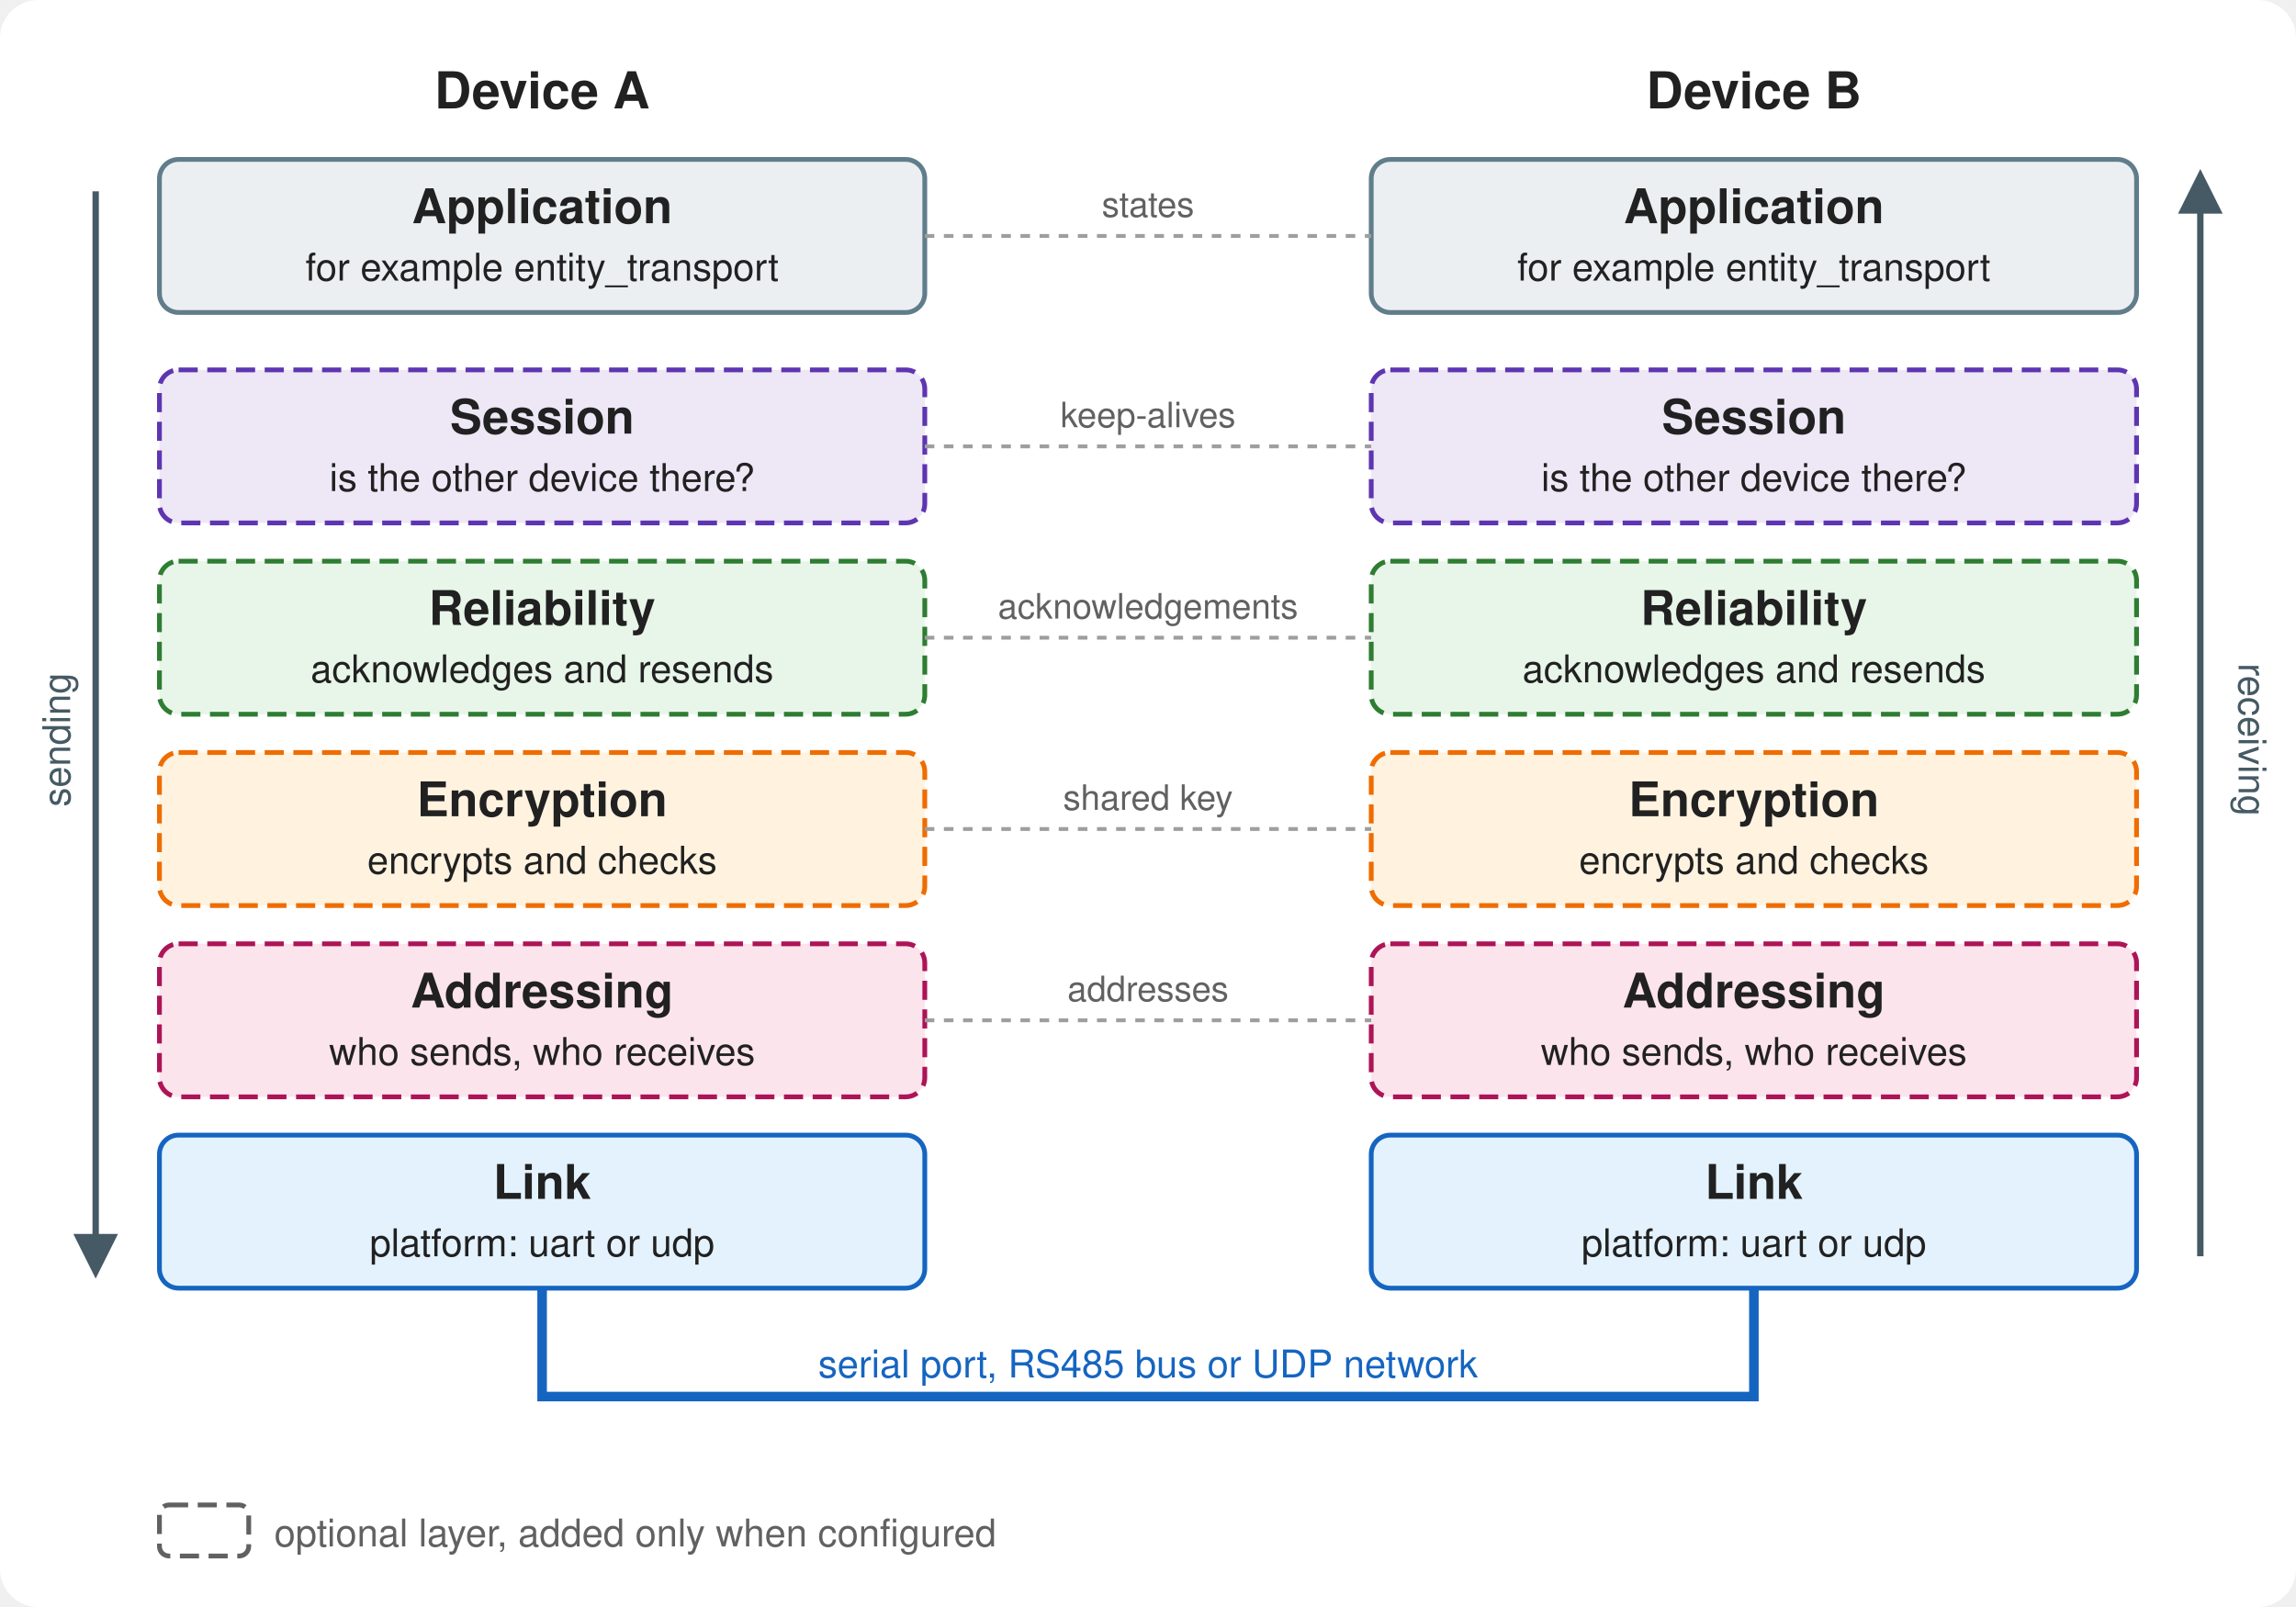
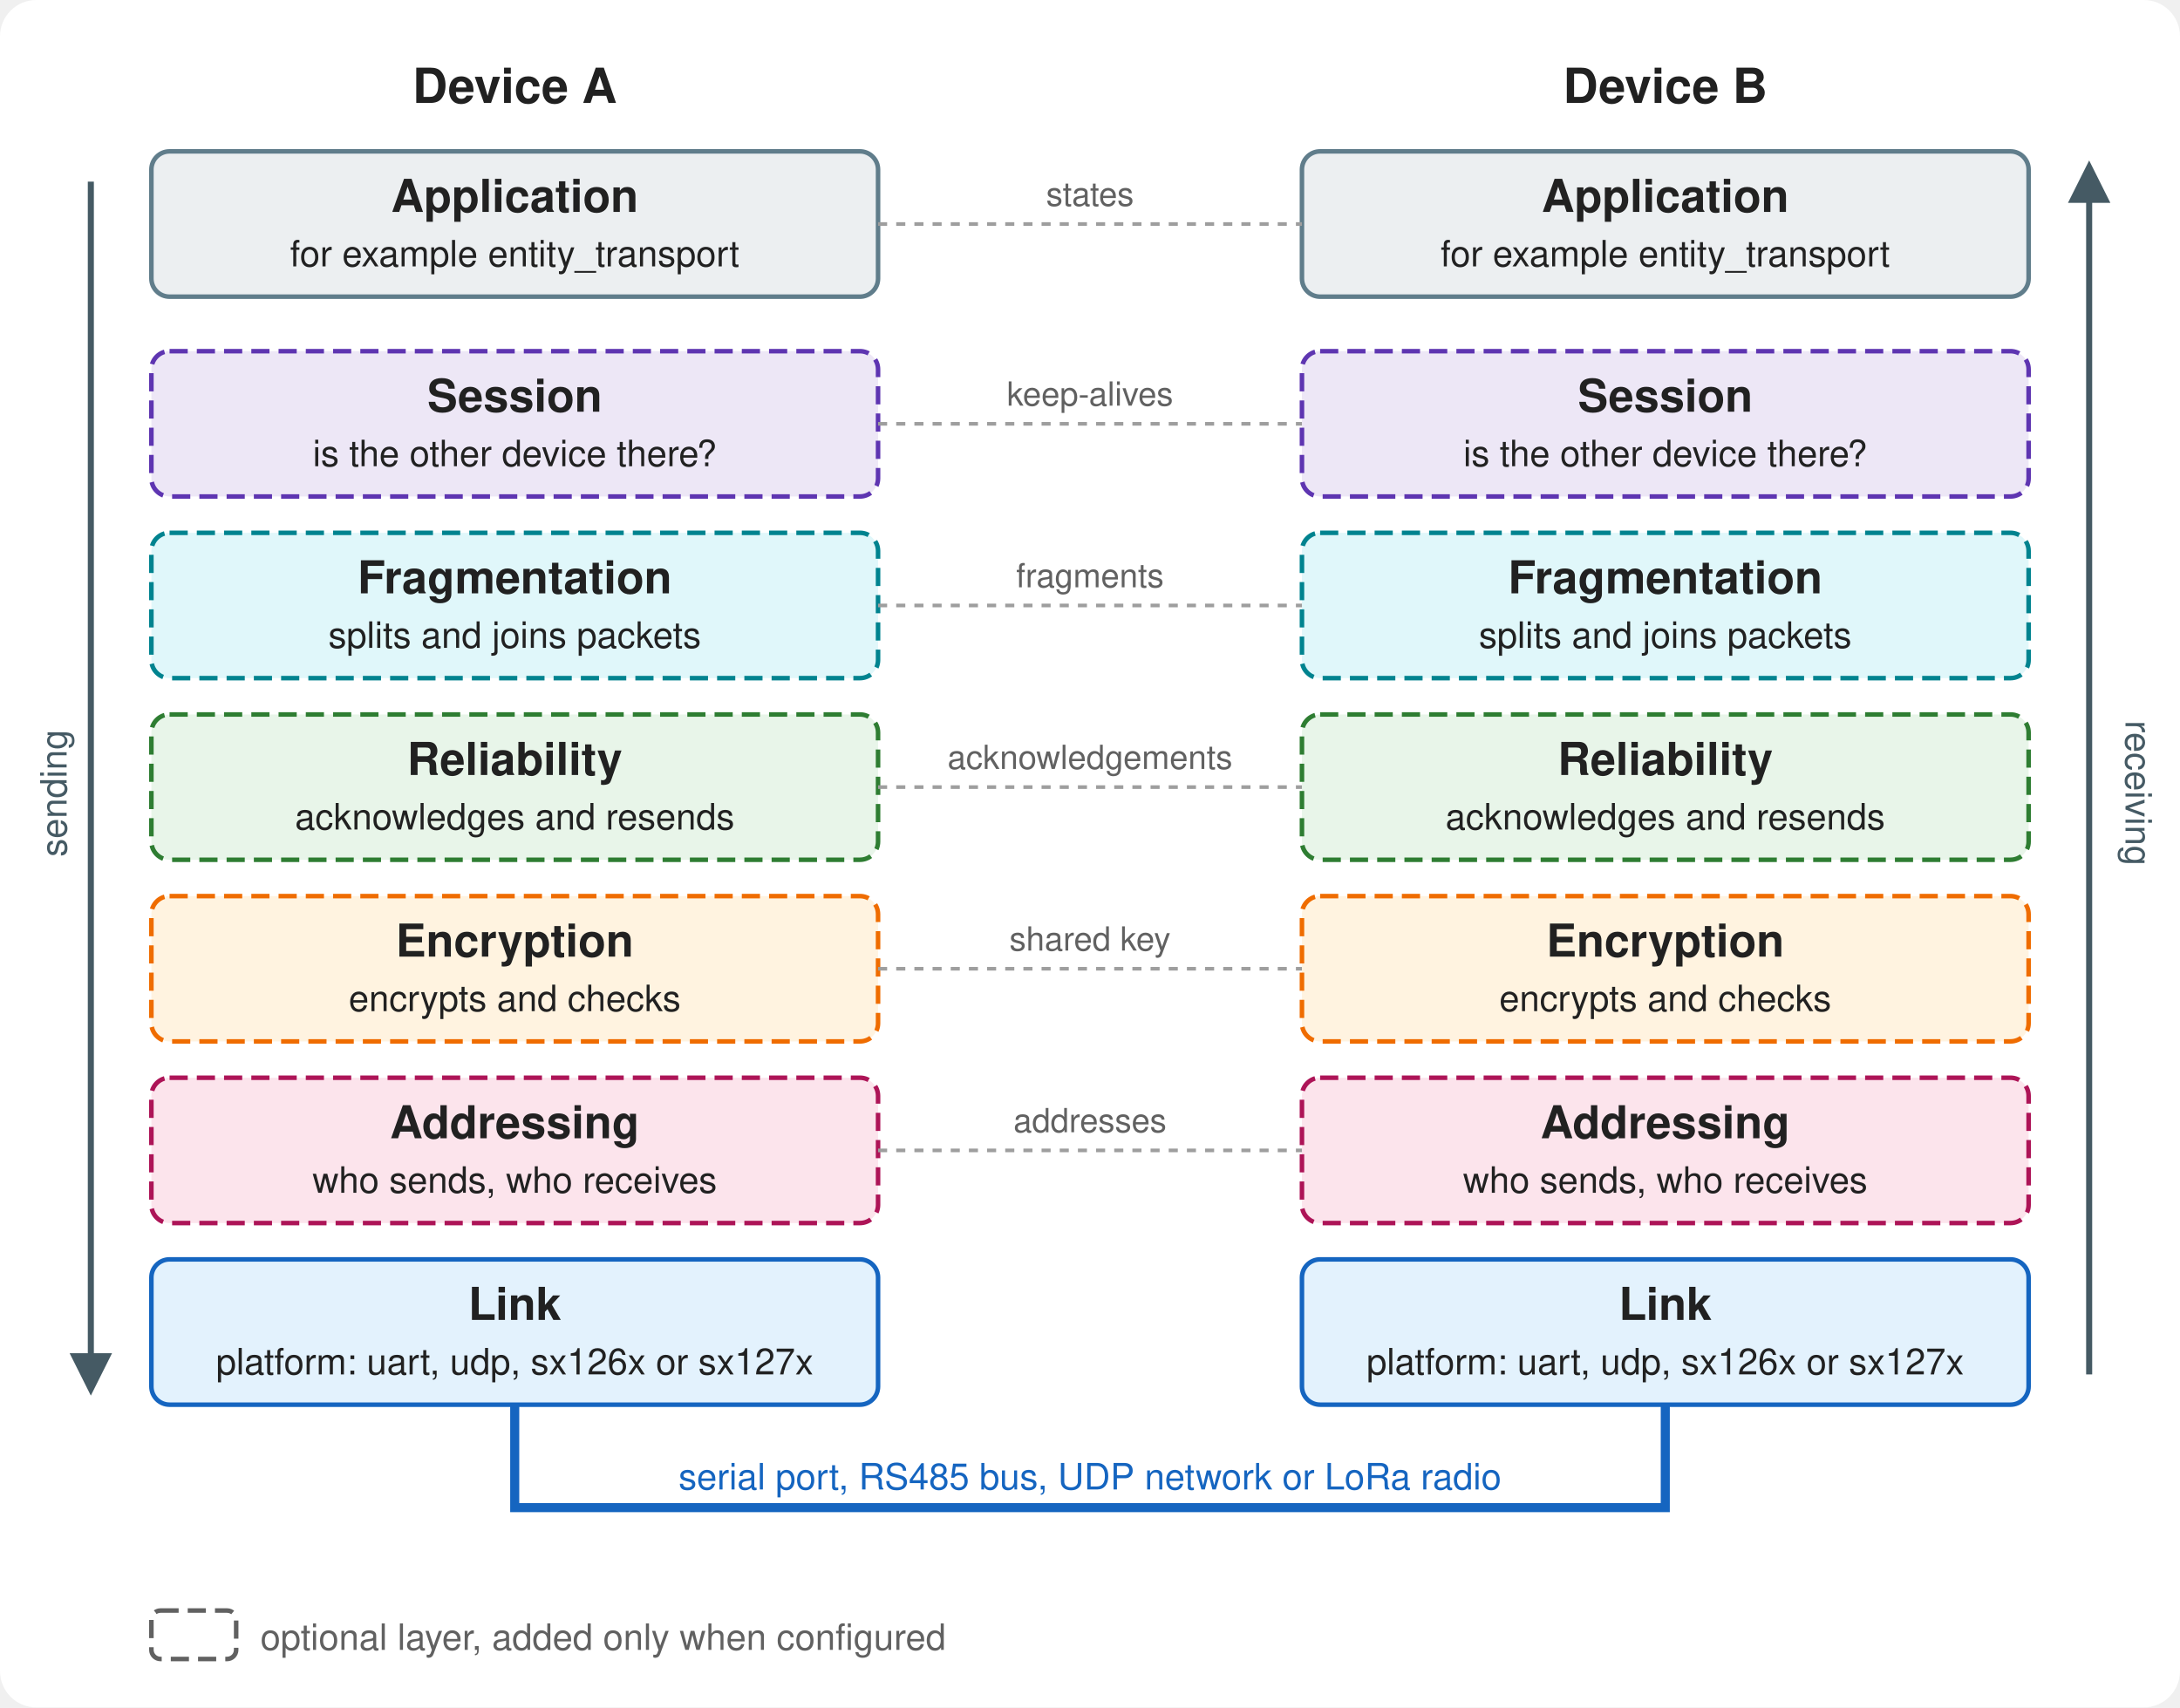
- <svg xmlns="http://www.w3.org/2000/svg" viewBox="0 0 720 504" width="720" height="504" font-family="Helvetica, Arial, sans-serif">
+ <svg xmlns="http://www.w3.org/2000/svg" viewBox="0 0 720 564" width="720" height="564" font-family="Helvetica, Arial, sans-serif">
  <defs>
    <marker id="arrow" viewBox="0 0 10 10" refX="5" refY="5" markerWidth="7" markerHeight="7" orient="auto-start-reverse">
      <path d="M0,0 L10,5 L0,10 z" fill="#455a64" />
    </marker>
  </defs>
-   <rect x="0" y="0" width="720" height="504" rx="12" fill="#ffffff" />
+   <rect x="0" y="0" width="720" height="564" rx="12" fill="#ffffff" />
  <text x="170" y="34" text-anchor="middle" font-size="16" font-weight="bold" fill="#212121">Device A</text>
  <text x="550" y="34" text-anchor="middle" font-size="16" font-weight="bold" fill="#212121">Device B</text>
  <g font-size="12" fill="#212121">
    <rect x="50" y="50" width="240" height="48" rx="6" fill="#eceff1" stroke="#607d8b" stroke-width="1.5" />
    <text x="170" y="70" text-anchor="middle" font-size="15" font-weight="bold">Application</text>
    <text x="170" y="88" text-anchor="middle">for example entity_transport</text>
    <rect x="50" y="116" width="240" height="48" rx="6" fill="#ede7f6" stroke="#5e35b1" stroke-width="1.5" stroke-dasharray="6 3" />
    <text x="170" y="136" text-anchor="middle" font-size="15" font-weight="bold">Session</text>
    <text x="170" y="154" text-anchor="middle">is the other device there?</text>
-     <rect x="50" y="176" width="240" height="48" rx="6" fill="#e8f5e9" stroke="#2e7d32" stroke-width="1.5" stroke-dasharray="6 3" />
-     <text x="170" y="196" text-anchor="middle" font-size="15" font-weight="bold">Reliability</text>
-     <text x="170" y="214" text-anchor="middle">acknowledges and resends</text>
-     <rect x="50" y="236" width="240" height="48" rx="6" fill="#fff3e0" stroke="#ef6c00" stroke-width="1.5" stroke-dasharray="6 3" />
-     <text x="170" y="256" text-anchor="middle" font-size="15" font-weight="bold">Encryption</text>
-     <text x="170" y="274" text-anchor="middle">encrypts and checks</text>
-     <rect x="50" y="296" width="240" height="48" rx="6" fill="#fce4ec" stroke="#ad1457" stroke-width="1.5" stroke-dasharray="6 3" />
-     <text x="170" y="316" text-anchor="middle" font-size="15" font-weight="bold">Addressing</text>
-     <text x="170" y="334" text-anchor="middle">who sends, who receives</text>
-     <rect x="50" y="356" width="240" height="48" rx="6" fill="#e3f2fd" stroke="#1565c0" stroke-width="1.5" />
-     <text x="170" y="376" text-anchor="middle" font-size="15" font-weight="bold">Link</text>
-     <text x="170" y="394" text-anchor="middle">platform: uart or udp</text>
+     <rect x="50" y="176" width="240" height="48" rx="6" fill="#e0f7fa" stroke="#00838f" stroke-width="1.5" stroke-dasharray="6 3" />
+     <text x="170" y="196" text-anchor="middle" font-size="15" font-weight="bold">Fragmentation</text>
+     <text x="170" y="214" text-anchor="middle">splits and joins packets</text>
+     <rect x="50" y="236" width="240" height="48" rx="6" fill="#e8f5e9" stroke="#2e7d32" stroke-width="1.5" stroke-dasharray="6 3" />
+     <text x="170" y="256" text-anchor="middle" font-size="15" font-weight="bold">Reliability</text>
+     <text x="170" y="274" text-anchor="middle">acknowledges and resends</text>
+     <rect x="50" y="296" width="240" height="48" rx="6" fill="#fff3e0" stroke="#ef6c00" stroke-width="1.5" stroke-dasharray="6 3" />
+     <text x="170" y="316" text-anchor="middle" font-size="15" font-weight="bold">Encryption</text>
+     <text x="170" y="334" text-anchor="middle">encrypts and checks</text>
+     <rect x="50" y="356" width="240" height="48" rx="6" fill="#fce4ec" stroke="#ad1457" stroke-width="1.5" stroke-dasharray="6 3" />
+     <text x="170" y="376" text-anchor="middle" font-size="15" font-weight="bold">Addressing</text>
+     <text x="170" y="394" text-anchor="middle">who sends, who receives</text>
+     <rect x="50" y="416" width="240" height="48" rx="6" fill="#e3f2fd" stroke="#1565c0" stroke-width="1.5" />
+     <text x="170" y="436" text-anchor="middle" font-size="15" font-weight="bold">Link</text>
+     <text x="170" y="454" text-anchor="middle">platform: uart, udp, sx126x or sx127x</text>
  </g>
  <g font-size="12" fill="#212121">
    <rect x="430" y="50" width="240" height="48" rx="6" fill="#eceff1" stroke="#607d8b" stroke-width="1.5" />
    <text x="550" y="70" text-anchor="middle" font-size="15" font-weight="bold">Application</text>
    <text x="550" y="88" text-anchor="middle">for example entity_transport</text>
    <rect x="430" y="116" width="240" height="48" rx="6" fill="#ede7f6" stroke="#5e35b1" stroke-width="1.5" stroke-dasharray="6 3" />
    <text x="550" y="136" text-anchor="middle" font-size="15" font-weight="bold">Session</text>
    <text x="550" y="154" text-anchor="middle">is the other device there?</text>
-     <rect x="430" y="176" width="240" height="48" rx="6" fill="#e8f5e9" stroke="#2e7d32" stroke-width="1.5" stroke-dasharray="6 3" />
-     <text x="550" y="196" text-anchor="middle" font-size="15" font-weight="bold">Reliability</text>
-     <text x="550" y="214" text-anchor="middle">acknowledges and resends</text>
-     <rect x="430" y="236" width="240" height="48" rx="6" fill="#fff3e0" stroke="#ef6c00" stroke-width="1.5" stroke-dasharray="6 3" />
-     <text x="550" y="256" text-anchor="middle" font-size="15" font-weight="bold">Encryption</text>
-     <text x="550" y="274" text-anchor="middle">encrypts and checks</text>
-     <rect x="430" y="296" width="240" height="48" rx="6" fill="#fce4ec" stroke="#ad1457" stroke-width="1.5" stroke-dasharray="6 3" />
-     <text x="550" y="316" text-anchor="middle" font-size="15" font-weight="bold">Addressing</text>
-     <text x="550" y="334" text-anchor="middle">who sends, who receives</text>
-     <rect x="430" y="356" width="240" height="48" rx="6" fill="#e3f2fd" stroke="#1565c0" stroke-width="1.5" />
-     <text x="550" y="376" text-anchor="middle" font-size="15" font-weight="bold">Link</text>
-     <text x="550" y="394" text-anchor="middle">platform: uart or udp</text>
+     <rect x="430" y="176" width="240" height="48" rx="6" fill="#e0f7fa" stroke="#00838f" stroke-width="1.5" stroke-dasharray="6 3" />
+     <text x="550" y="196" text-anchor="middle" font-size="15" font-weight="bold">Fragmentation</text>
+     <text x="550" y="214" text-anchor="middle">splits and joins packets</text>
+     <rect x="430" y="236" width="240" height="48" rx="6" fill="#e8f5e9" stroke="#2e7d32" stroke-width="1.5" stroke-dasharray="6 3" />
+     <text x="550" y="256" text-anchor="middle" font-size="15" font-weight="bold">Reliability</text>
+     <text x="550" y="274" text-anchor="middle">acknowledges and resends</text>
+     <rect x="430" y="296" width="240" height="48" rx="6" fill="#fff3e0" stroke="#ef6c00" stroke-width="1.5" stroke-dasharray="6 3" />
+     <text x="550" y="316" text-anchor="middle" font-size="15" font-weight="bold">Encryption</text>
+     <text x="550" y="334" text-anchor="middle">encrypts and checks</text>
+     <rect x="430" y="356" width="240" height="48" rx="6" fill="#fce4ec" stroke="#ad1457" stroke-width="1.5" stroke-dasharray="6 3" />
+     <text x="550" y="376" text-anchor="middle" font-size="15" font-weight="bold">Addressing</text>
+     <text x="550" y="394" text-anchor="middle">who sends, who receives</text>
+     <rect x="430" y="416" width="240" height="48" rx="6" fill="#e3f2fd" stroke="#1565c0" stroke-width="1.5" />
+     <text x="550" y="436" text-anchor="middle" font-size="15" font-weight="bold">Link</text>
+     <text x="550" y="454" text-anchor="middle">platform: uart, udp, sx126x or sx127x</text>
  </g>
  <g stroke="#9e9e9e" stroke-width="1.2" stroke-dasharray="3 3">
    <line x1="290" y1="74" x2="430" y2="74" />
    <line x1="290" y1="140" x2="430" y2="140" />
    <line x1="290" y1="200" x2="430" y2="200" />
    <line x1="290" y1="260" x2="430" y2="260" />
    <line x1="290" y1="320" x2="430" y2="320" />
+     <line x1="290" y1="380" x2="430" y2="380" />
  </g>
  <g font-size="11" fill="#616161" text-anchor="middle">
    <text x="360" y="68">states</text>
    <text x="360" y="134">keep-alives</text>
-     <text x="360" y="194">acknowledgements</text>
-     <text x="360" y="254">shared key</text>
-     <text x="360" y="314">addresses</text>
+     <text x="360" y="194">fragments</text>
+     <text x="360" y="254">acknowledgements</text>
+     <text x="360" y="314">shared key</text>
+     <text x="360" y="374">addresses</text>
  </g>
-   <path d="M170,404 V438 H550 V404" fill="none" stroke="#1565c0" stroke-width="3" />
-   <text x="360" y="432" text-anchor="middle" font-size="12" fill="#1565c0">serial port, RS485 bus or UDP network</text>
-   <line x1="30" y1="60" x2="30" y2="394" stroke="#455a64" stroke-width="2" marker-end="url(#arrow)" />
-   <text x="22" y="232" text-anchor="middle" font-size="12" fill="#455a64" transform="rotate(-90 22 232)">sending</text>
-   <line x1="690" y1="394" x2="690" y2="60" stroke="#455a64" stroke-width="2" marker-end="url(#arrow)" />
-   <text x="702" y="232" text-anchor="middle" font-size="12" fill="#455a64" transform="rotate(90 702 232)">receiving</text>
-   <rect x="50" y="472" width="28" height="16" rx="3" fill="#ffffff" stroke="#616161" stroke-width="1.5" stroke-dasharray="6 3" />
-   <text x="86" y="485" font-size="12" fill="#616161">optional layer, added only when configured</text>
+   <path d="M170,464 V498 H550 V464" fill="none" stroke="#1565c0" stroke-width="3" />
+   <text x="360" y="492" text-anchor="middle" font-size="12" fill="#1565c0">serial port, RS485 bus, UDP network or LoRa radio</text>
+   <line x1="30" y1="60" x2="30" y2="454" stroke="#455a64" stroke-width="2" marker-end="url(#arrow)" />
+   <text x="22" y="262" text-anchor="middle" font-size="12" fill="#455a64" transform="rotate(-90 22 262)">sending</text>
+   <line x1="690" y1="454" x2="690" y2="60" stroke="#455a64" stroke-width="2" marker-end="url(#arrow)" />
+   <text x="702" y="262" text-anchor="middle" font-size="12" fill="#455a64" transform="rotate(90 702 262)">receiving</text>
+   <rect x="50" y="532" width="28" height="16" rx="3" fill="#ffffff" stroke="#616161" stroke-width="1.5" stroke-dasharray="6 3" />
+   <text x="86" y="545" font-size="12" fill="#616161">optional layer, added only when configured</text>
</svg>
